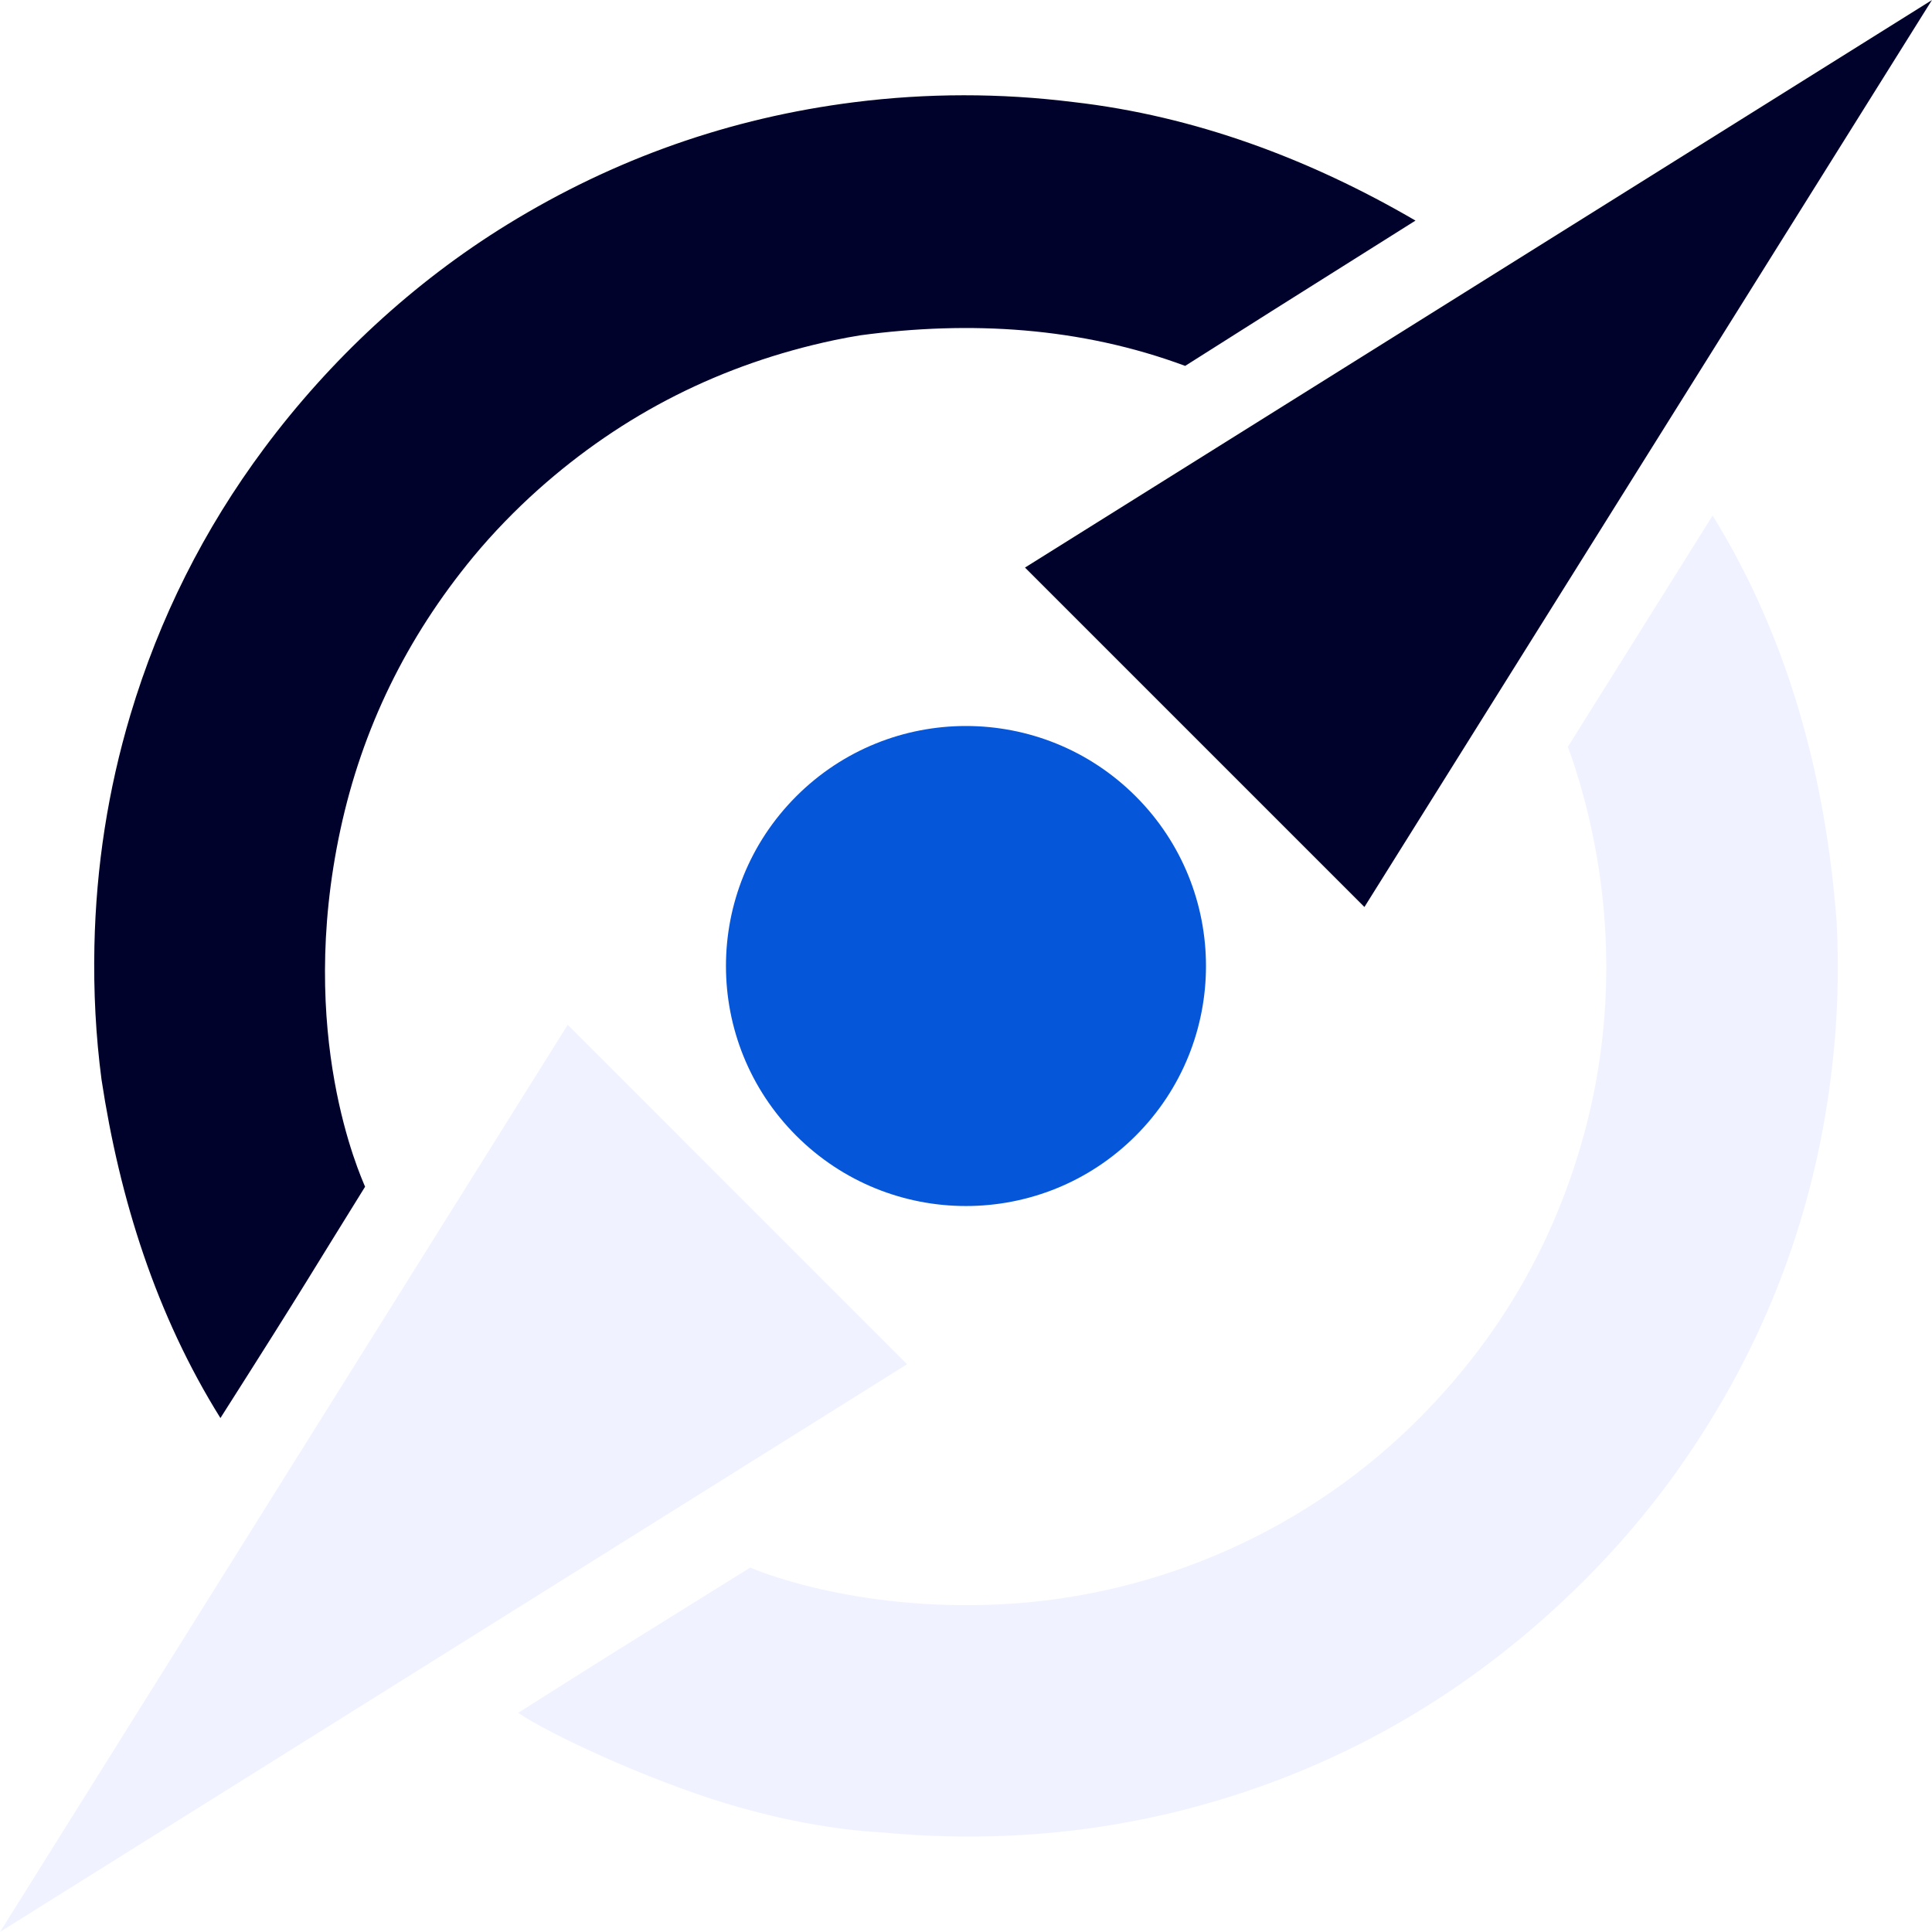
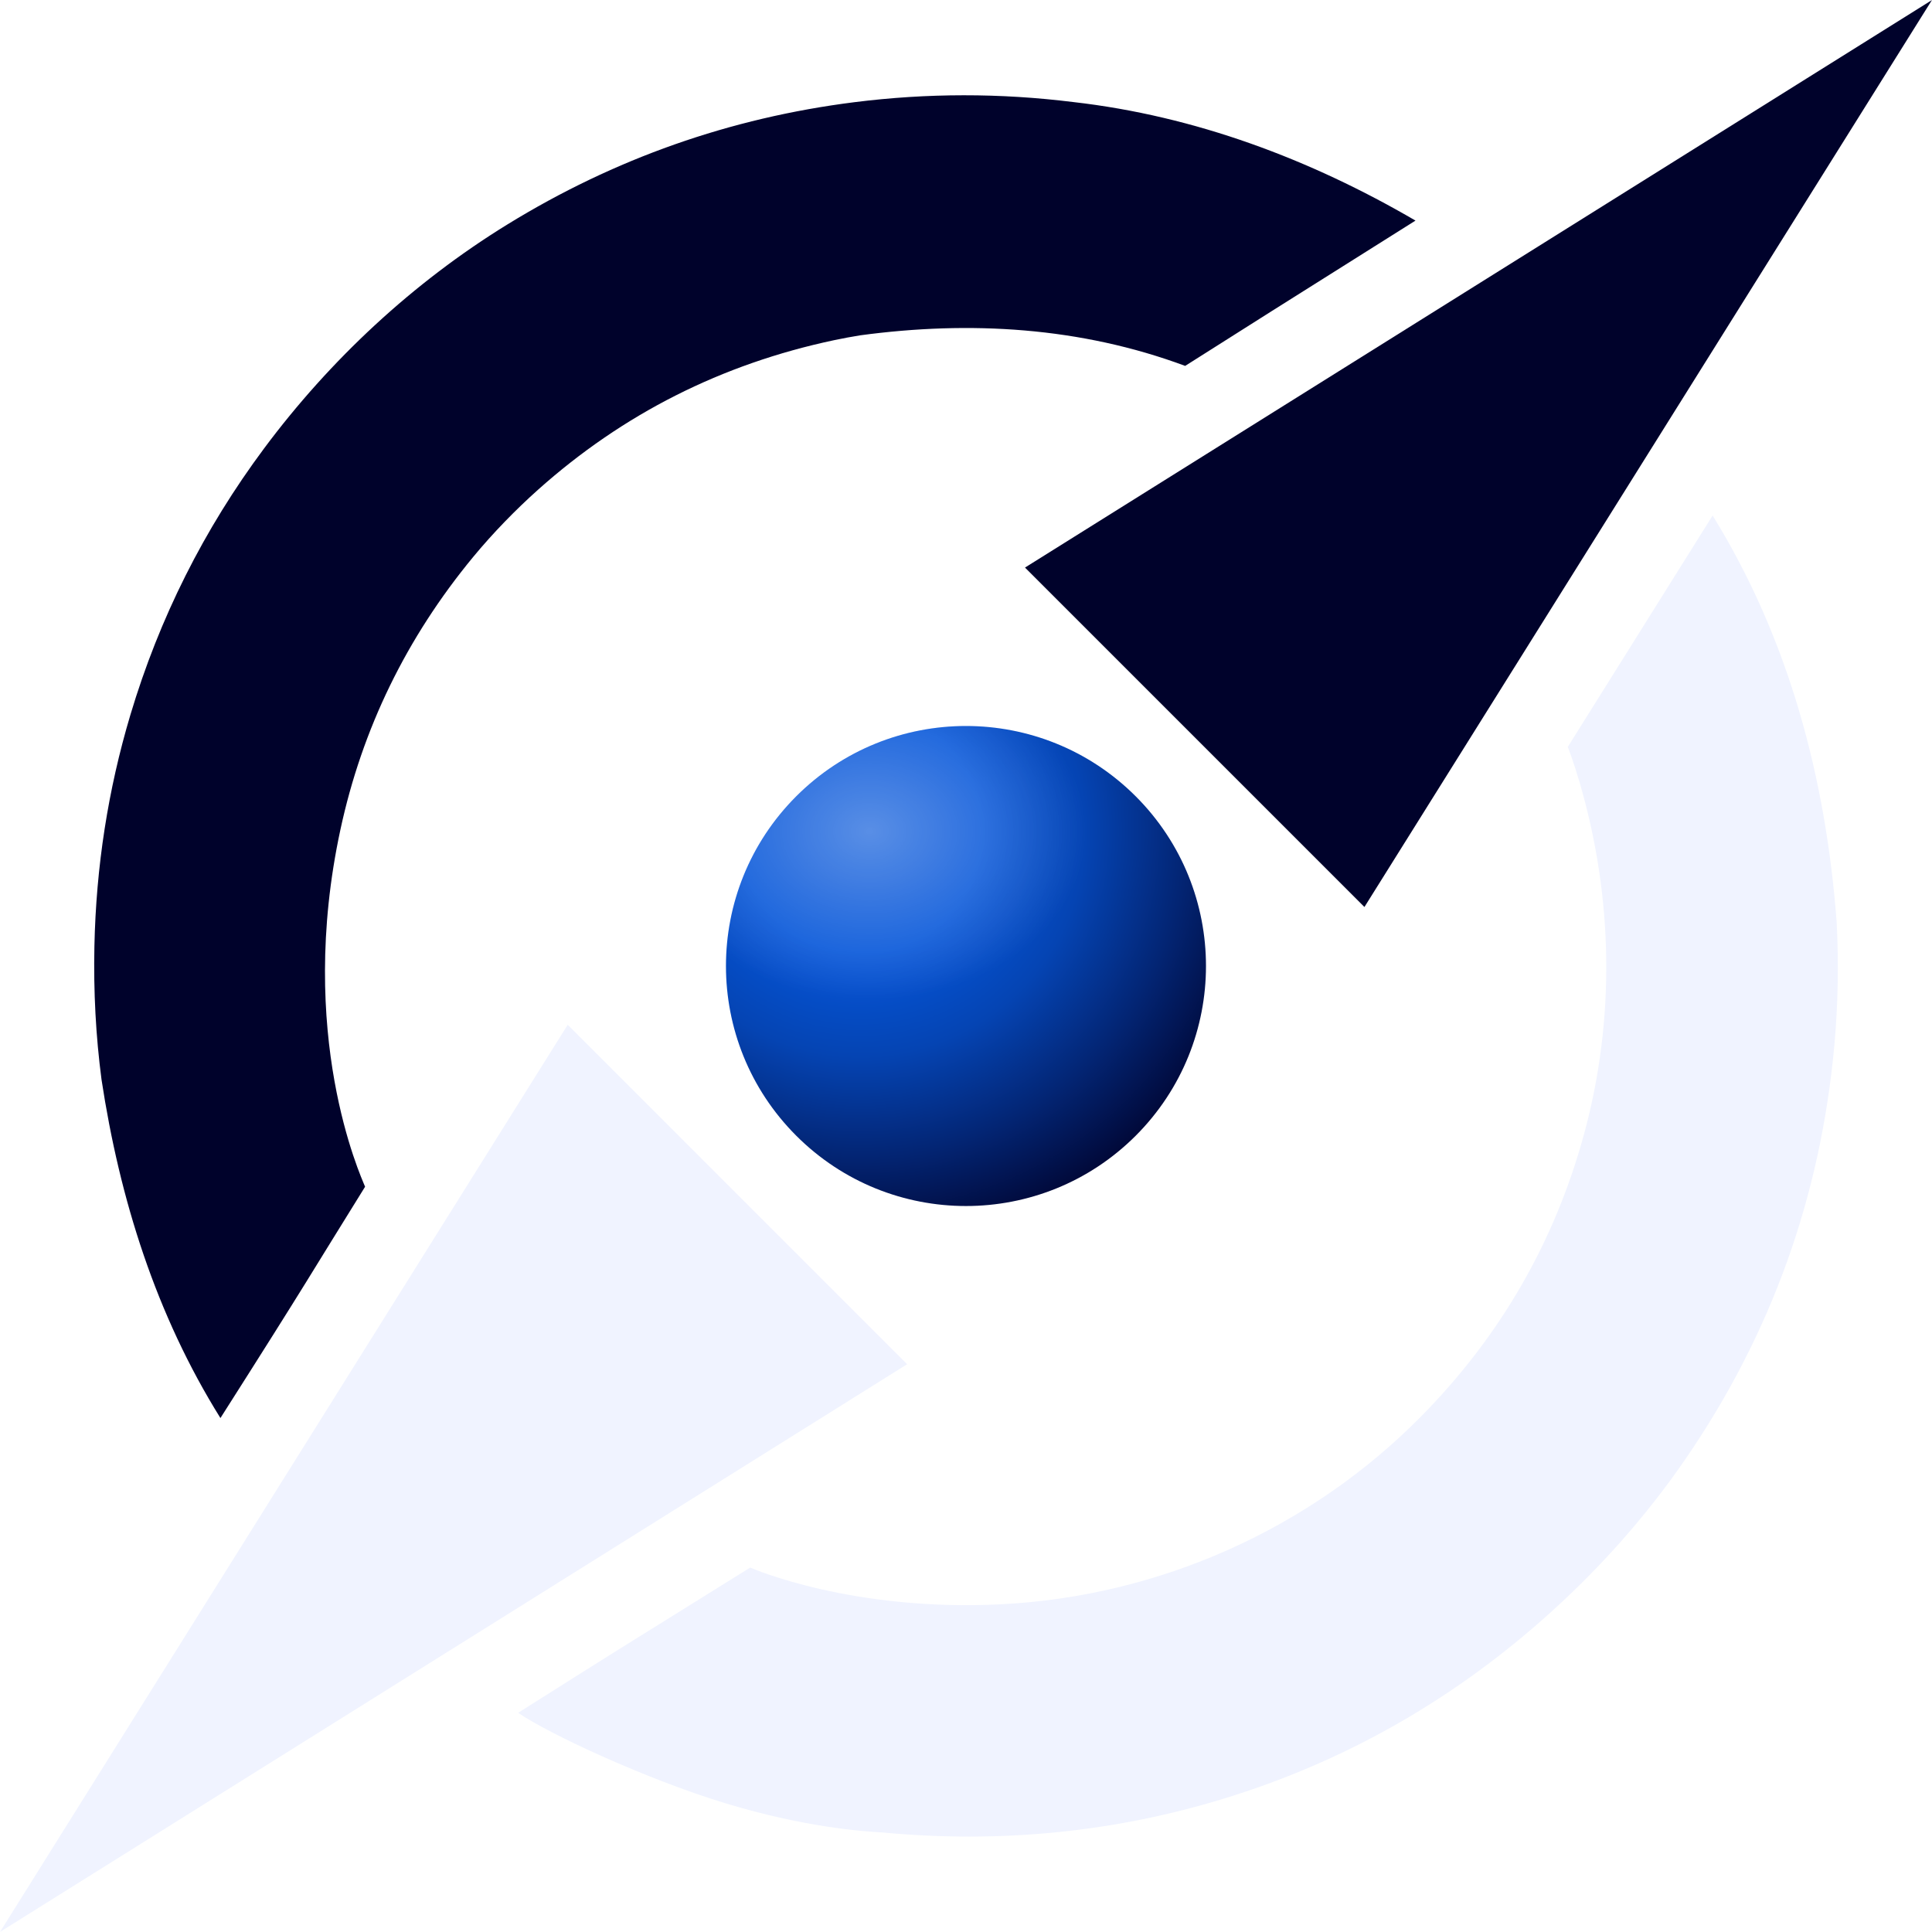
<svg xmlns="http://www.w3.org/2000/svg" width="500" zoomAndPan="magnify" viewBox="0 0 375 375" height="500" preserveAspectRatio="xMidYMid meet" version="1.0">
  <defs>
    <clipPath id="a3957e5701">
      <path d="M 198 0 L 375 0 L 375 177 L 198 177 Z M 198 0 " clip-rule="nonzero" />
    </clipPath>
    <clipPath id="6afbb346e6">
      <path d="M 342.047 -32.93 L 407.93 32.953 L 264.836 176.047 L 198.953 110.164 Z M 342.047 -32.93 " clip-rule="nonzero" />
    </clipPath>
    <clipPath id="dbfe783954">
      <path d="M 374.988 0.012 L 264.836 176.047 L 198.953 110.164 Z M 374.988 0.012 " clip-rule="nonzero" />
    </clipPath>
    <clipPath id="270e5b8c21">
      <path d="M 140 140 L 235 140 L 235 235 L 140 235 Z M 140 140 " clip-rule="nonzero" />
    </clipPath>
    <clipPath id="cd695f61e1">
      <path d="M 187.496 121.617 L 253.379 187.504 L 187.496 253.387 L 121.613 187.504 Z M 187.496 121.617 " clip-rule="nonzero" />
    </clipPath>
    <clipPath id="7e0fedd2f4">
      <path d="M 220.438 154.559 C 202.242 136.367 172.746 136.367 154.555 154.559 C 136.359 172.754 136.359 202.25 154.555 220.445 C 172.746 238.637 202.242 238.637 220.438 220.445 C 238.629 202.25 238.629 172.754 220.438 154.559 Z M 220.438 154.559 " clip-rule="nonzero" />
    </clipPath>
    <clipPath id="c3602e9733">
      <path d="M 0 198 L 177 198 L 177 375 L 0 375 Z M 0 198 " clip-rule="nonzero" />
    </clipPath>
    <clipPath id="f2a35fea8d">
      <path d="M 32.945 407.926 L -32.941 342.043 L 110.191 198.91 L 176.074 264.797 Z M 32.945 407.926 " clip-rule="nonzero" />
    </clipPath>
    <clipPath id="2d860f12f2">
      <path d="M 0.004 374.984 L 110.191 198.91 L 176.074 264.797 Z M 0.004 374.984 " clip-rule="nonzero" />
    </clipPath>
+     <radialGradient id="acecore-sphere" gradientUnits="userSpaceOnUse" cx="167.0" cy="161.4" r="83.85">
+       <stop offset="0%" stop-color="#0656d9" />
+       <stop offset="28%" stop-color="#0656d9" />
+       <stop offset="52%" stop-color="#0544b3" />
+       <stop offset="75%" stop-color="#032574" />
+       <stop offset="100%" stop-color="#00022b" />
+     </radialGradient>
+     <radialGradient id="acecore-light" gradientUnits="userSpaceOnUse" cx="0" cy="0" r="1" gradientTransform="matrix(41.925 0 0 32.608 168.86 161.4)">
+       <stop stop-color="#fff" stop-opacity="0.333" />
+       <stop offset="1" stop-color="#fff" stop-opacity="0" />
+     </radialGradient>
  </defs>
  <path fill="#00022b" d="M 230.043 71.02 C 209.73 63.477 188.301 62.211 167 65.082 C 165.305 65.352 163.605 65.668 161.906 66.027 C 140.082 70.652 120.922 80.328 104.426 95.062 C 100.137 98.895 95.711 103.418 91.84 108.109 C 78.883 123.805 70.297 141.441 66.078 161.012 C 57.496 200.844 69.965 228.148 70.863 230.344 C 60.105 247.633 60.207 247.863 42.785 275.242 C 30.289 255.219 23.223 232.727 19.703 209.527 C 18.598 201.109 18.137 192.488 18.324 183.66 C 18.645 168.238 20.973 153.273 25.305 138.766 C 30.922 119.973 39.578 102.723 51.281 87.008 C 64.082 69.824 80.188 54.812 98.535 43.535 C 119.289 30.777 141.719 22.879 165.832 19.836 C 179.965 18.055 194.129 18.043 208.328 19.809 C 231.965 22.504 254.328 30.91 274.746 42.816 C 244.926 61.586 244.898 61.594 230.043 71.02 Z M 230.043 71.02 " fill-opacity="1" fill-rule="nonzero" />
  <path fill="#f0f3ff" d="M 145.617 304.262 C 146.184 304.527 165.508 312.844 194.297 311.391 C 224.988 309.848 254.219 296.781 275.73 275.035 C 291.141 259.453 301.715 241.168 307.449 220.18 C 313.566 197.777 313.113 174.191 306.637 151.988 C 305.469 147.992 304.418 145.238 304.305 144.977 C 313.676 130.012 313.672 130.012 332.418 100.066 C 347.242 124.035 354.406 151.129 356.496 179.016 C 356.906 187.043 356.758 194.957 356.059 202.754 C 353.41 232.145 343.805 258.914 327.238 283.07 C 319.359 294.562 309.965 305.094 299.066 314.664 C 280.883 330.625 260.398 342.098 237.613 349.09 C 216.266 355.641 194.117 357.836 171.168 355.672 C 167.766 355.48 156.367 354.75 140.746 349.996 C 125.5 345.359 106.641 336.617 100.574 332.457 C 118.953 320.832 118.988 320.824 145.617 304.262 Z M 145.617 304.262 " fill-opacity="1" fill-rule="nonzero" />
  <g clip-path="url(#a3957e5701)">
    <g clip-path="url(#6afbb346e6)">
      <g clip-path="url(#dbfe783954)">
        <path fill="#00022b" d="M 342.047 -32.93 L 407.93 32.953 L 264.836 176.047 L 198.953 110.164 Z M 342.047 -32.93 " fill-opacity="1" fill-rule="nonzero" />
      </g>
    </g>
  </g>
  <g clip-path="url(#270e5b8c21)">
    <g clip-path="url(#cd695f61e1)">
      <g clip-path="url(#7e0fedd2f4)">
-         <path fill="#0656d9" d="M 187.496 121.617 L 253.379 187.504 L 187.496 253.387 L 121.613 187.504 Z M 187.496 121.617 " fill-opacity="1" fill-rule="nonzero" />
+         <path fill="url(#acecore-sphere)" d="M 187.496 121.617 L 253.379 187.504 L 187.496 253.387 L 121.613 187.504 Z M 187.496 121.617 " fill-opacity="1" fill-rule="nonzero" />
+         <path fill="url(#acecore-light)" d="M 187.496 121.617 L 253.379 187.504 L 187.496 253.387 L 121.613 187.504 Z M 187.496 121.617 " fill-opacity="1" fill-rule="nonzero" />
      </g>
    </g>
  </g>
  <g clip-path="url(#c3602e9733)">
    <g clip-path="url(#f2a35fea8d)">
      <g clip-path="url(#2d860f12f2)">
        <path fill="#f0f3ff" d="M 32.945 407.926 L -32.941 342.043 L 110.191 198.91 L 176.074 264.797 Z M 32.945 407.926 " fill-opacity="1" fill-rule="nonzero" />
      </g>
    </g>
  </g>
</svg>
